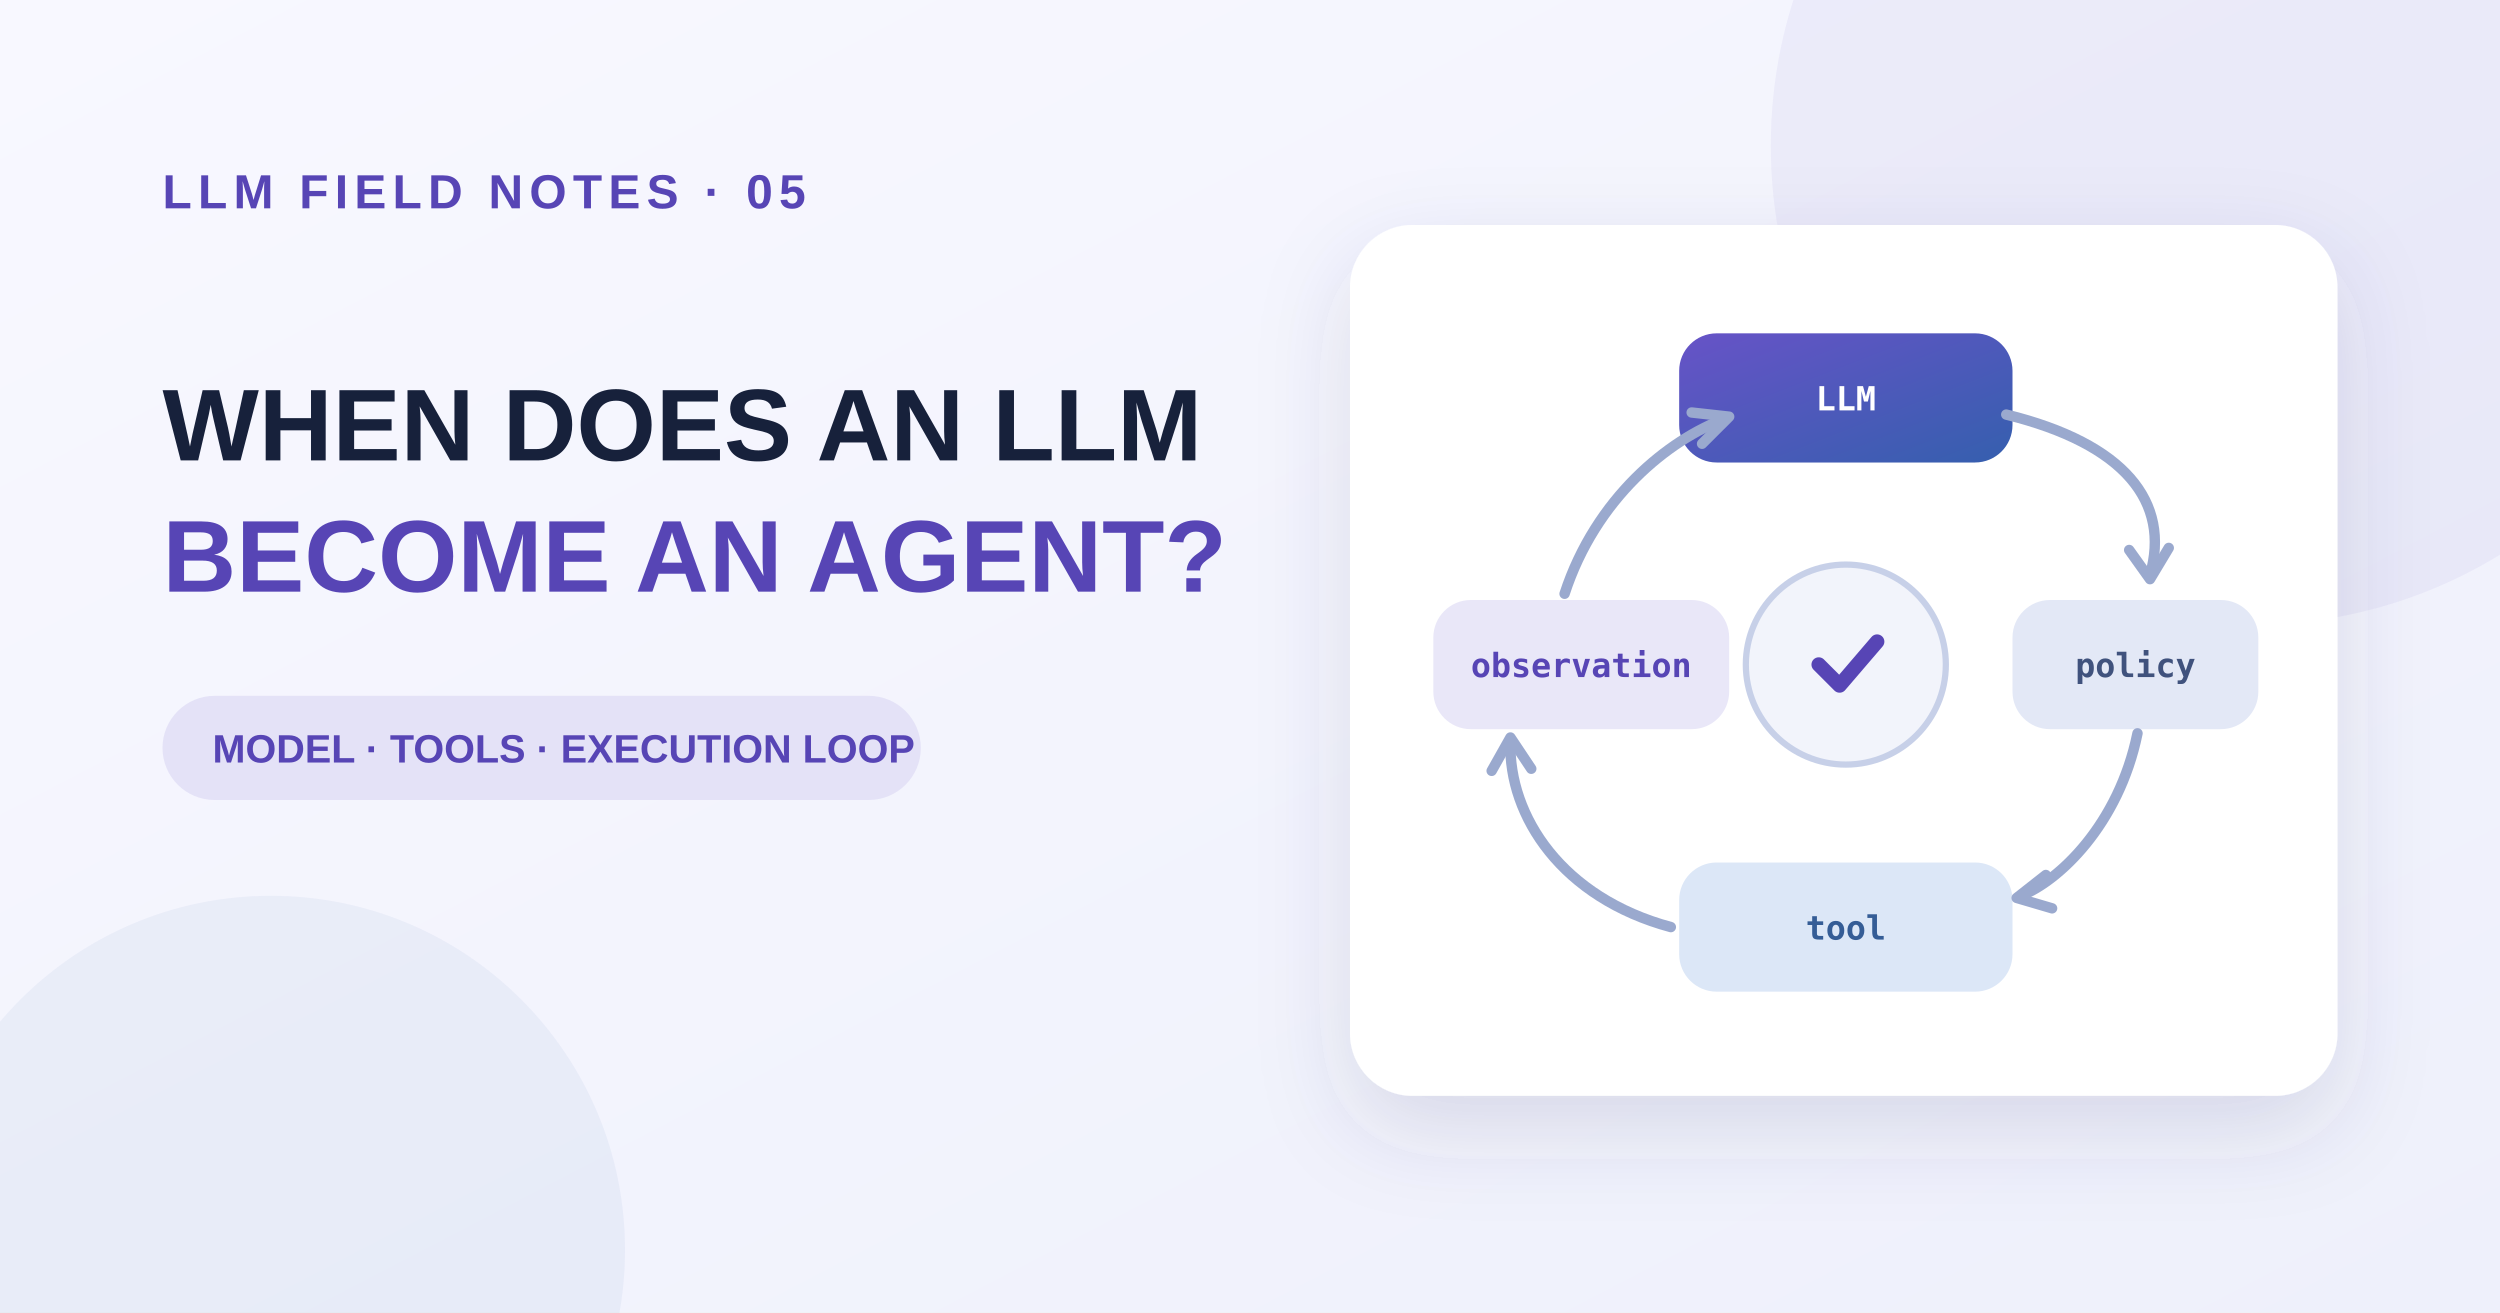
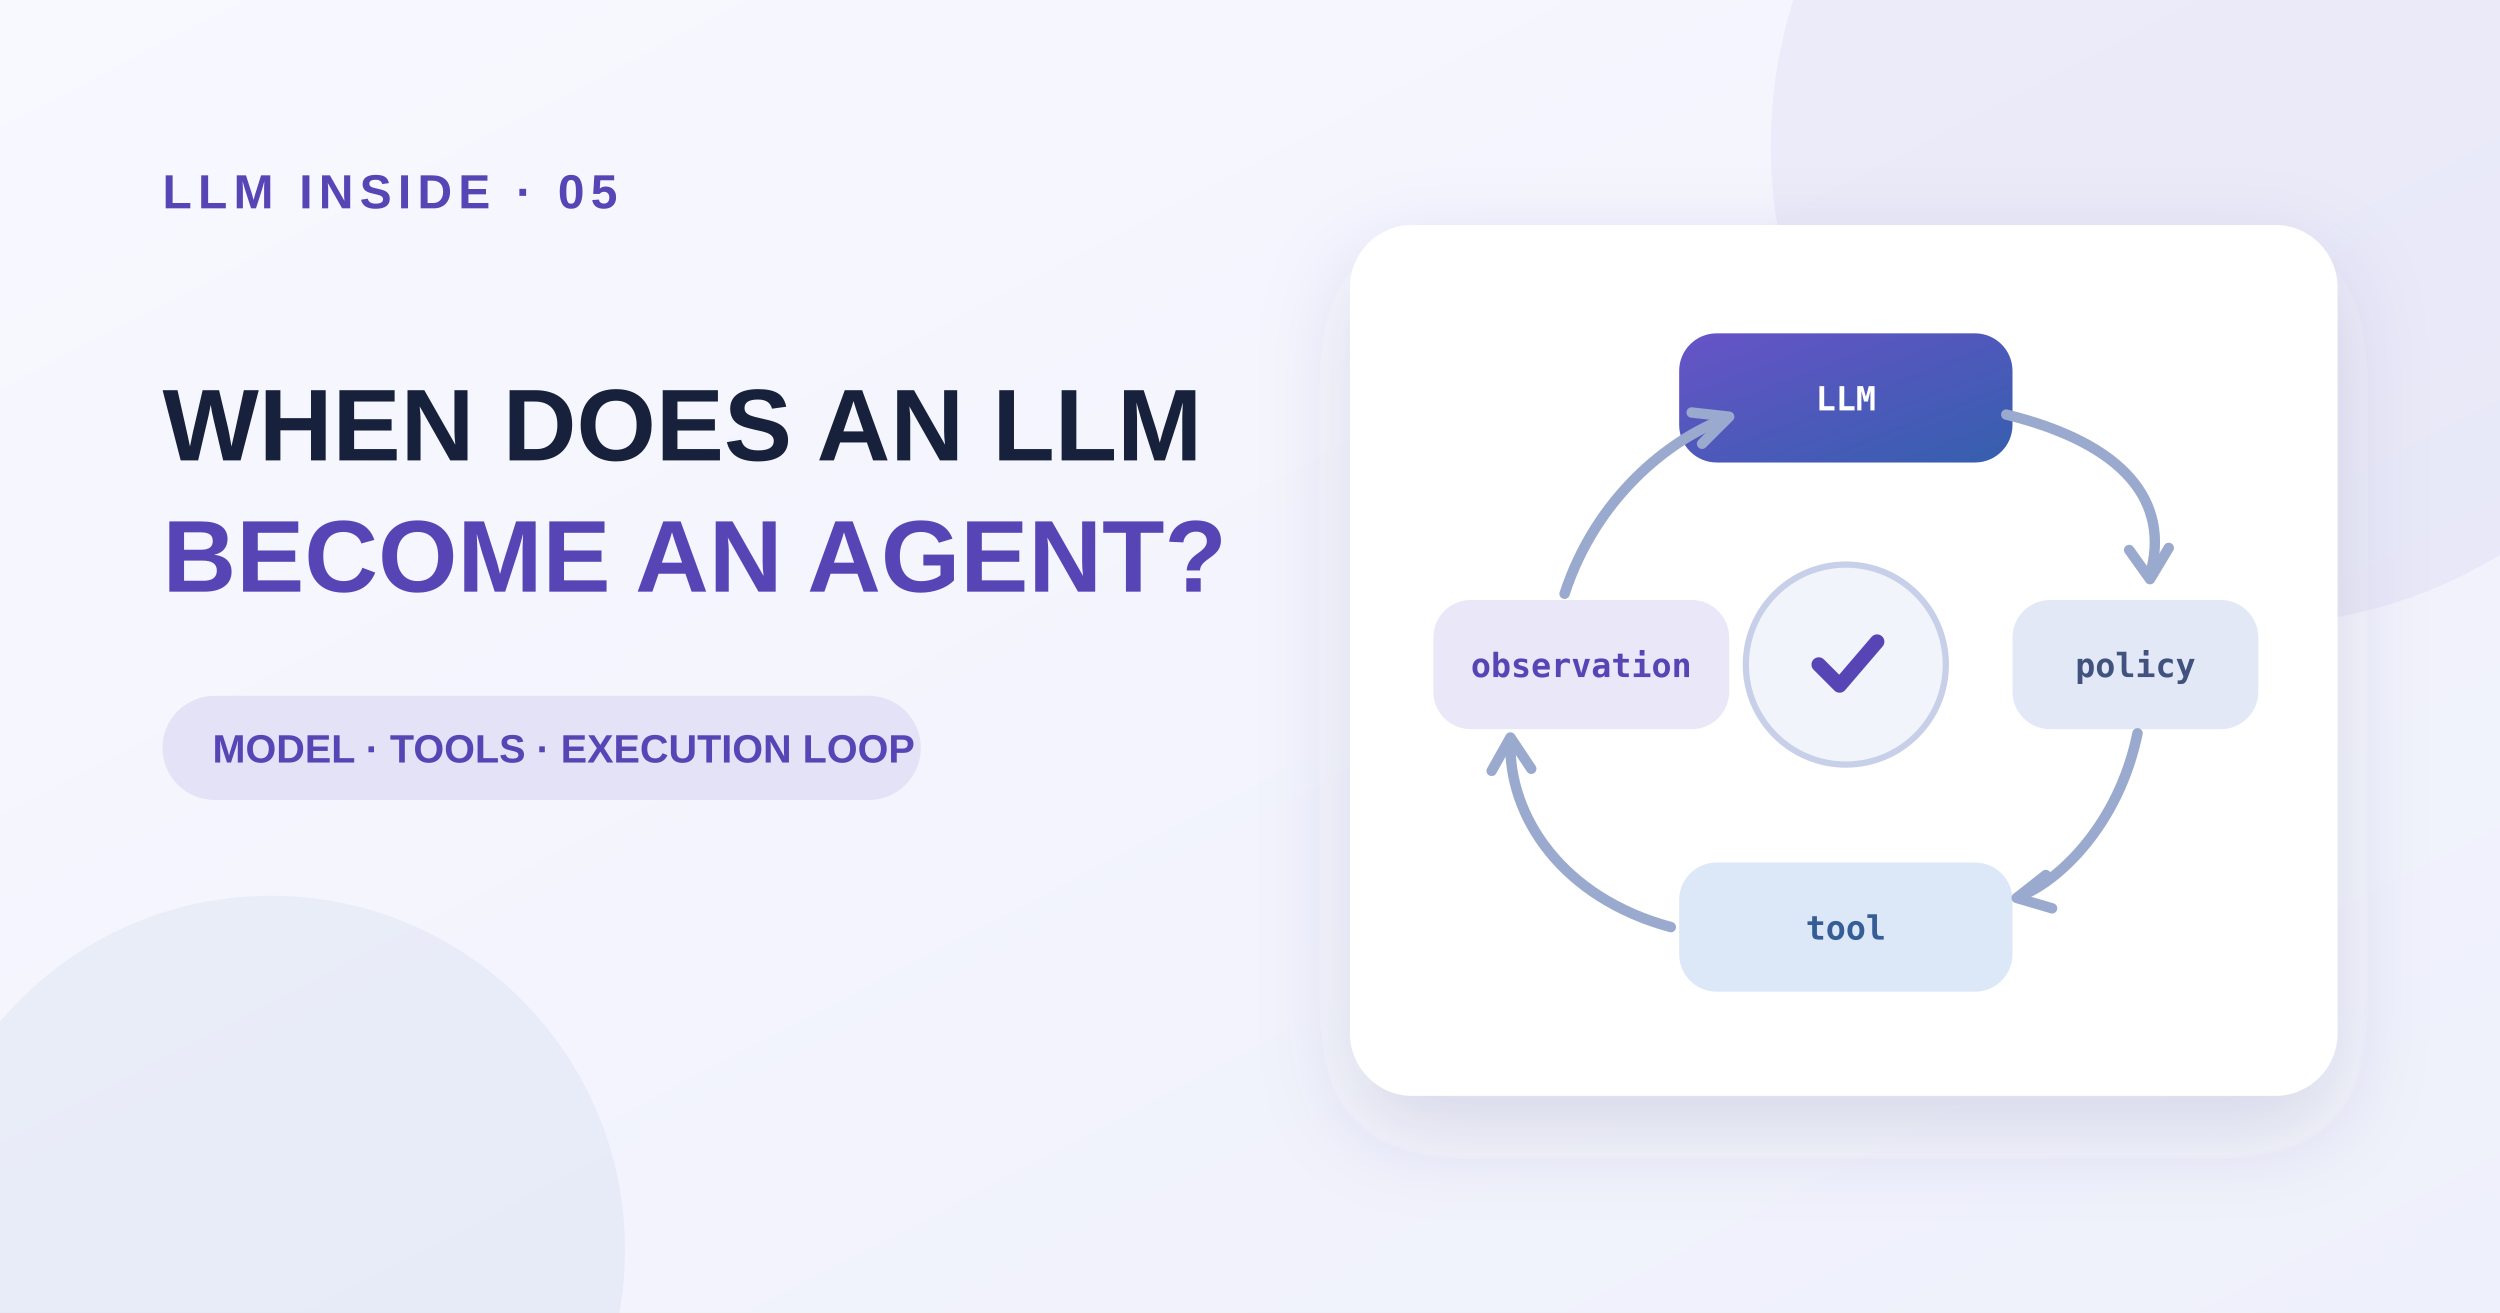
- <svg xmlns="http://www.w3.org/2000/svg" viewBox="0 0 1200 630" role="img" aria-label="LLM Field Notes Part 5, agents, tools, and execution">
+ <svg xmlns="http://www.w3.org/2000/svg" viewBox="0 0 1200 630" role="img" aria-label="LLM Inside Part 5, agents, tools, and execution">
  <defs>
    <linearGradient id="bg" x1="0" y1="0" x2="1" y2="1">
      <stop offset="0" stop-color="#f8f8ff" />
      <stop offset="1" stop-color="#eef0fb" />
    </linearGradient>
    <linearGradient id="accent" x1="0" y1="0" x2="1" y2="1">
      <stop offset="0" stop-color="#6753c7" />
      <stop offset="1" stop-color="#355fae" />
    </linearGradient>
    <filter id="shadow" x="-20%" y="-20%" width="140%" height="140%">
      <feDropShadow dx="0" dy="16" stdDeviation="22" flood-color="#3b3d78" flood-opacity="0.14" />
    </filter>
  </defs>
  <rect width="1200" height="630" fill="url(#bg)" />
  <circle cx="1080" cy="70" r="230" fill="#6753c7" opacity="0.07" />
  <circle cx="130" cy="600" r="170" fill="#355fae" opacity="0.06" />
-   <text x="78" y="100" font-family="Pretendard,'Pretendard Variable',Arial,sans-serif" font-size="23" font-weight="750" letter-spacing="3" fill="#5745b5">LLM FIELD NOTES · 05</text>
+   <text x="78" y="100" font-family="Pretendard,'Pretendard Variable',Arial,sans-serif" font-size="23" font-weight="750" letter-spacing="3" fill="#5745b5">LLM INSIDE · 05</text>
  <text x="78" y="221" font-family="Pretendard,'Pretendard Variable',Arial,sans-serif" font-size="49" font-weight="800" fill="#17213b">WHEN DOES AN LLM</text>
  <text x="78" y="284" font-family="Pretendard,'Pretendard Variable',Arial,sans-serif" font-size="49" font-weight="800" fill="#5745b5">BECOME AN AGENT?</text>
  <rect x="78" y="334" width="364" height="50" rx="25" fill="#e4e2f7" />
  <text x="102" y="366" font-family="Pretendard,'Pretendard Variable',Arial,sans-serif" font-size="19" font-weight="700" fill="#5745b5">MODEL · TOOLS · EXECUTION LOOP</text>
  <g filter="url(#shadow)">
    <rect x="648" y="108" width="474" height="418" rx="30" fill="#ffffff" />
  </g>
  <g font-family="ui-monospace,SFMono-Regular,Menlo,monospace" font-size="16" font-weight="800" text-anchor="middle">
    <rect x="806" y="160" width="160" height="62" rx="18" fill="url(#accent)" />
    <text x="886" y="197" fill="#ffffff">LLM</text>
    <rect x="966" y="288" width="118" height="62" rx="18" fill="#e3e8f6" />
    <text x="1025" y="325" fill="#40527d">policy</text>
    <rect x="806" y="414" width="160" height="62" rx="18" fill="#dce7f7" />
    <text x="886" y="451" fill="#355d96">tool</text>
    <rect x="688" y="288" width="142" height="62" rx="18" fill="#e9e7f8" />
    <text x="759" y="325" fill="#5745b5">observation</text>
  </g>
  <g fill="none" stroke="#9aa9ce" stroke-width="5" stroke-linecap="round" stroke-linejoin="round">
    <path d="M963 199 C1020 213 1042 241 1032 276" />
    <path d="M1022 264 L1032 278 L1041 263" />
    <path d="M1026 352 C1017 396 988 423 970 430" />
    <path d="M982 420 L968 431 L985 436" />
    <path d="M802 445 C750 431 724 392 725 356" />
    <path d="M716 370 L725 354 L735 369" />
    <path d="M751 285 C766 239 801 211 828 201" />
    <path d="M812 198 L830 200 L817 213" />
  </g>
  <circle cx="886" cy="319" r="48" fill="#f2f4fb" stroke="#c7d0e8" stroke-width="3" />
  <path d="M873 319 L883 329 L901 308" fill="none" stroke="#5745b5" stroke-width="7" stroke-linecap="round" stroke-linejoin="round" />
</svg>
